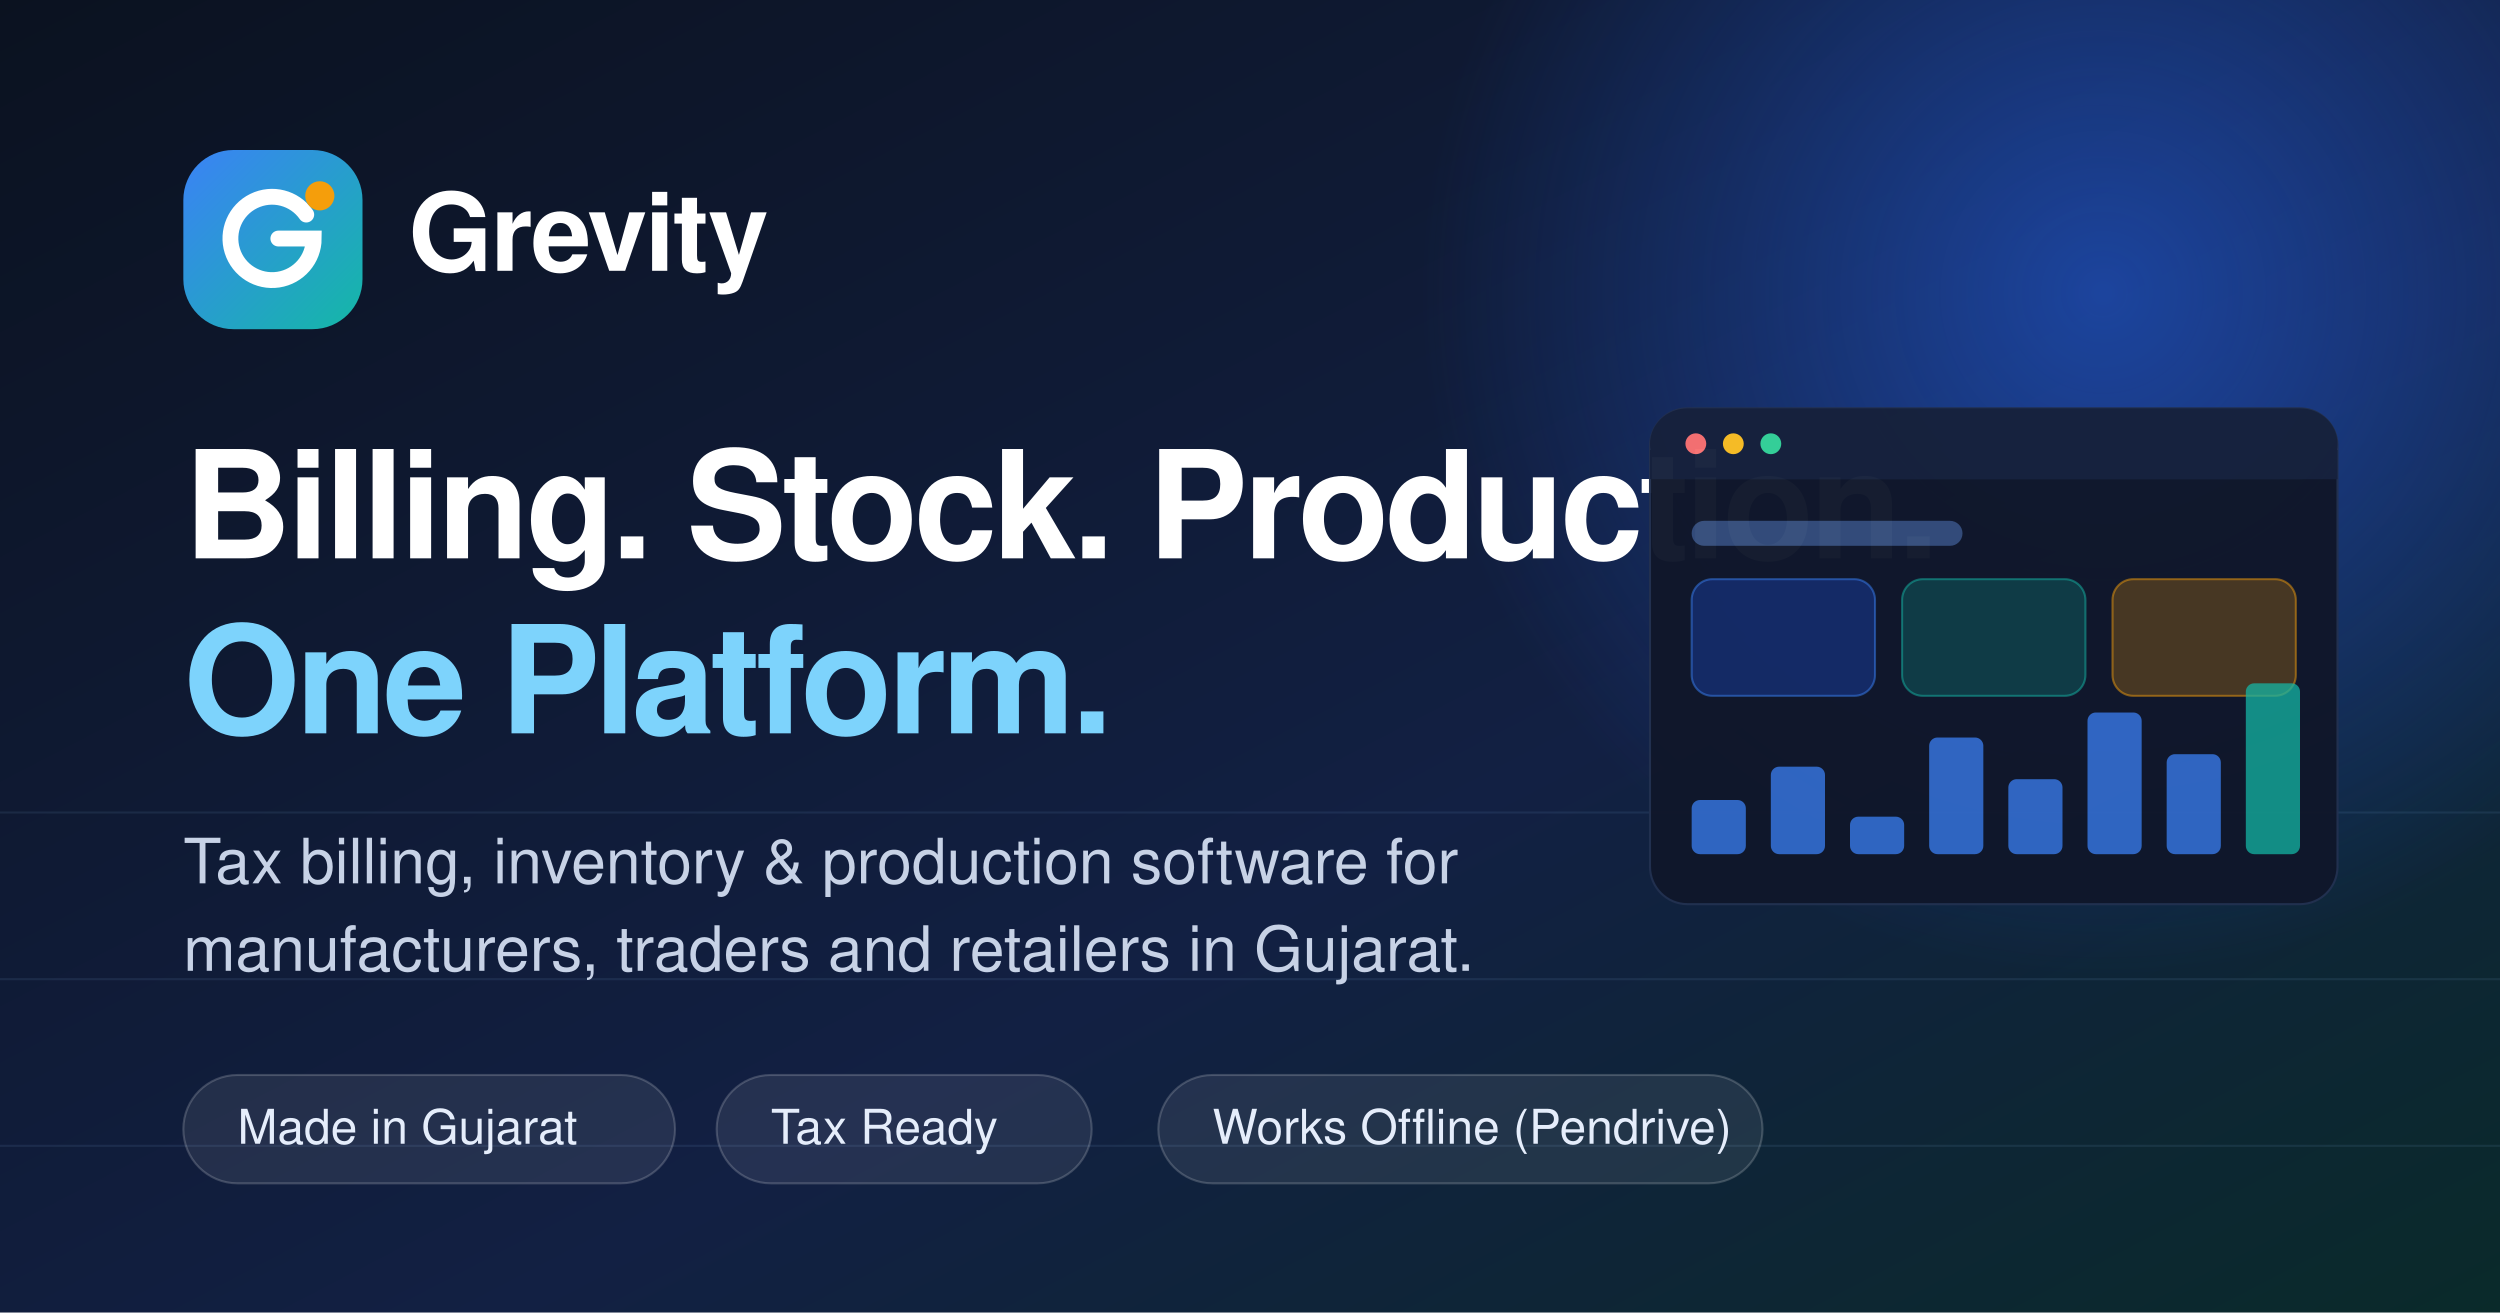
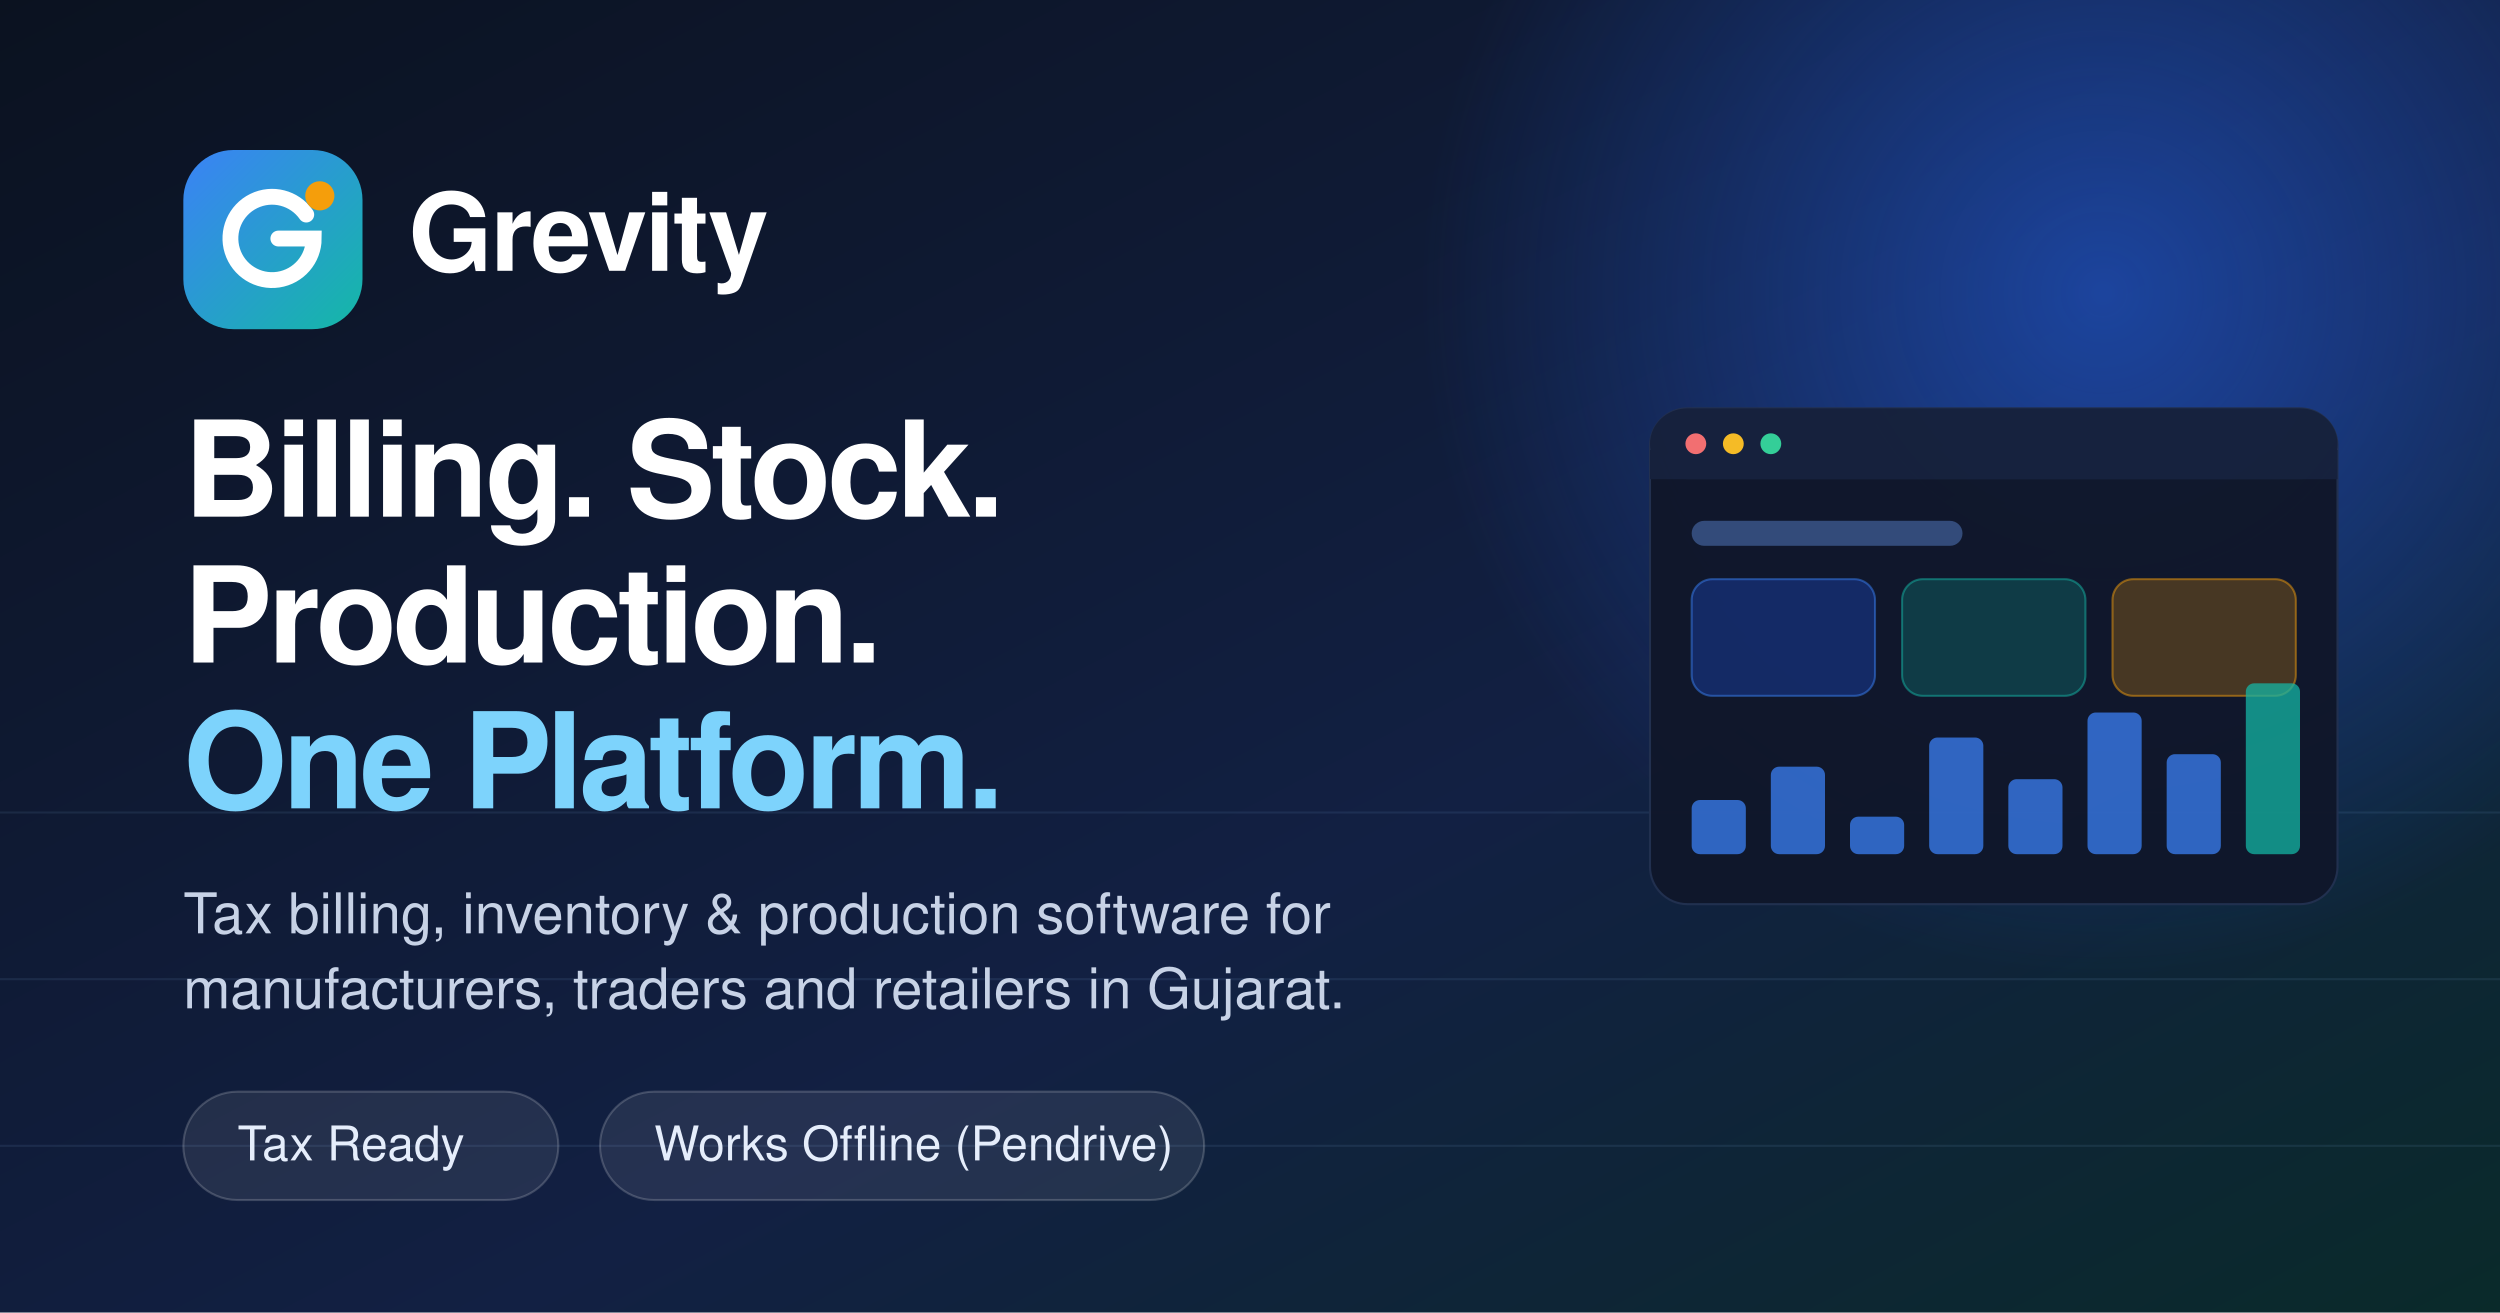
<svg xmlns="http://www.w3.org/2000/svg" width="1200" height="630" viewBox="0 0 1200 630" font-family="Helvetica, Arial, sans-serif">
  <defs>
    <linearGradient id="bg" x1="0" y1="0" x2="1" y2="1">
      <stop offset="0%" stop-color="#0B1220" />
      <stop offset="60%" stop-color="#122043" />
      <stop offset="100%" stop-color="#0A2A2A" />
    </linearGradient>
    <linearGradient id="mark" x1="0" y1="0" x2="1" y2="1">
      <stop offset="0%" stop-color="#3B82F6" />
      <stop offset="100%" stop-color="#14B8A6" />
    </linearGradient>
    <radialGradient id="glow" cx="0.5" cy="0.5">
      <stop offset="0%" stop-color="#2563EB" stop-opacity="0.55" />
      <stop offset="100%" stop-color="#2563EB" stop-opacity="0" />
    </radialGradient>
  </defs>
  <rect width="1200" height="630" fill="url(#bg)" />
  <circle cx="1010" cy="140" r="330" fill="url(#glow)" />
  <g opacity="0.09" stroke="#93C5FD" stroke-width="1">
    <path d="M0 470h1200M0 550h1200M0 390h1200" />
  </g>
  <g transform="translate(88,72)">
    <rect width="86" height="86" rx="24" fill="url(#mark)" />
    <path d="M59 31a20 20 0 1 0 3.6 11.5H45.6" fill="none" stroke="#fff" stroke-width="7.6" stroke-linecap="round" />
    <circle cx="65.5" cy="22" r="7" fill="#F59E0B" />
  </g>
  <text x="196" y="130" fill="#FFFFFF" font-size="52" font-weight="bold" letter-spacing="-1">Grevity</text>
-   <text x="88" y="268" fill="#FFFFFF" font-size="72" font-weight="bold" letter-spacing="-2">Billing. Stock. Production.</text>
-   <text x="88" y="352" fill="#7DD3FC" font-size="72" font-weight="bold" letter-spacing="-2">One Platform.</text>
-   <text x="88" y="424" fill="#C7D2E6" font-size="30">Tax billing, inventory &amp; production software for</text>
-   <text x="88" y="466" fill="#C7D2E6" font-size="30">manufacturers, traders and retailers in Gujarat.</text>
-   <g transform="translate(88,516)" font-size="23" fill="#E5EDFB">
-     <rect x="0" y="0" width="236" height="52" rx="26" fill="#FFFFFF" fill-opacity="0.08" stroke="#FFFFFF" stroke-opacity="0.18" />
-     <text x="26" y="33">Made in Gujarat</text>
-     <rect x="256" y="0" width="180" height="52" rx="26" fill="#FFFFFF" fill-opacity="0.08" stroke="#FFFFFF" stroke-opacity="0.18" />
-     <text x="282" y="33">Tax Ready</text>
-     <rect x="468" y="0" width="290" height="52" rx="26" fill="#FFFFFF" fill-opacity="0.08" stroke="#FFFFFF" stroke-opacity="0.18" />
-     <text x="494" y="33">Works Offline (Pendrive)</text>
+   <text x="88" y="248" fill="#FFFFFF" font-size="64" font-weight="bold" letter-spacing="-2">Billing. Stock.</text>
+   <text x="88" y="318" fill="#FFFFFF" font-size="64" font-weight="bold" letter-spacing="-2">Production.</text>
+   <text x="88" y="388" fill="#7DD3FC" font-size="64" font-weight="bold" letter-spacing="-2">One Platform.</text>
+   <text x="88" y="448" fill="#C7D2E6" font-size="27">Tax billing, inventory &amp; production software for</text>
+   <text x="88" y="484" fill="#C7D2E6" font-size="27">manufacturers, traders and retailers in Gujarat.</text>
+   <g transform="translate(88,524)" font-size="23" fill="#E5EDFB">
+     <rect x="0" y="0" width="180" height="52" rx="26" fill="#FFFFFF" fill-opacity="0.08" stroke="#FFFFFF" stroke-opacity="0.18" />
+     <text x="26" y="33">Tax Ready</text>
+     <rect x="200" y="0" width="290" height="52" rx="26" fill="#FFFFFF" fill-opacity="0.08" stroke="#FFFFFF" stroke-opacity="0.18" />
+     <text x="226" y="33">Works Offline (Pendrive)</text>
  </g>
  <g transform="translate(792,196)" opacity="0.97">
    <rect x="0" y="0" width="330" height="238" rx="18" fill="#0F172A" stroke="#22304F" />
    <rect x="0" y="0" width="330" height="34" rx="18" fill="#16213C" />
    <rect x="0" y="20" width="330" height="14" fill="#16213C" />
    <circle cx="22" cy="17" r="5" fill="#F87171" />
    <circle cx="40" cy="17" r="5" fill="#FBBF24" />
    <circle cx="58" cy="17" r="5" fill="#34D399" />
    <rect x="20" y="54" width="130" height="12" rx="6" fill="#334C7A" />
    <rect x="20" y="82" width="88" height="56" rx="10" fill="#1D4ED8" fill-opacity="0.35" stroke="#3B82F6" stroke-opacity="0.5" />
    <rect x="121" y="82" width="88" height="56" rx="10" fill="#0D9488" fill-opacity="0.3" stroke="#14B8A6" stroke-opacity="0.5" />
    <rect x="222" y="82" width="88" height="56" rx="10" fill="#F59E0B" fill-opacity="0.25" stroke="#F59E0B" stroke-opacity="0.5" />
    <g fill="#3B82F6" fill-opacity="0.75">
      <rect x="20" y="188" width="26" height="26" rx="4" />
      <rect x="58" y="172" width="26" height="42" rx="4" />
      <rect x="96" y="196" width="26" height="18" rx="4" />
      <rect x="134" y="158" width="26" height="56" rx="4" />
      <rect x="172" y="178" width="26" height="36" rx="4" />
      <rect x="210" y="146" width="26" height="68" rx="4" />
      <rect x="248" y="166" width="26" height="48" rx="4" />
      <rect x="286" y="132" width="26" height="82" rx="4" fill="#14B8A6" />
    </g>
  </g>
</svg>
